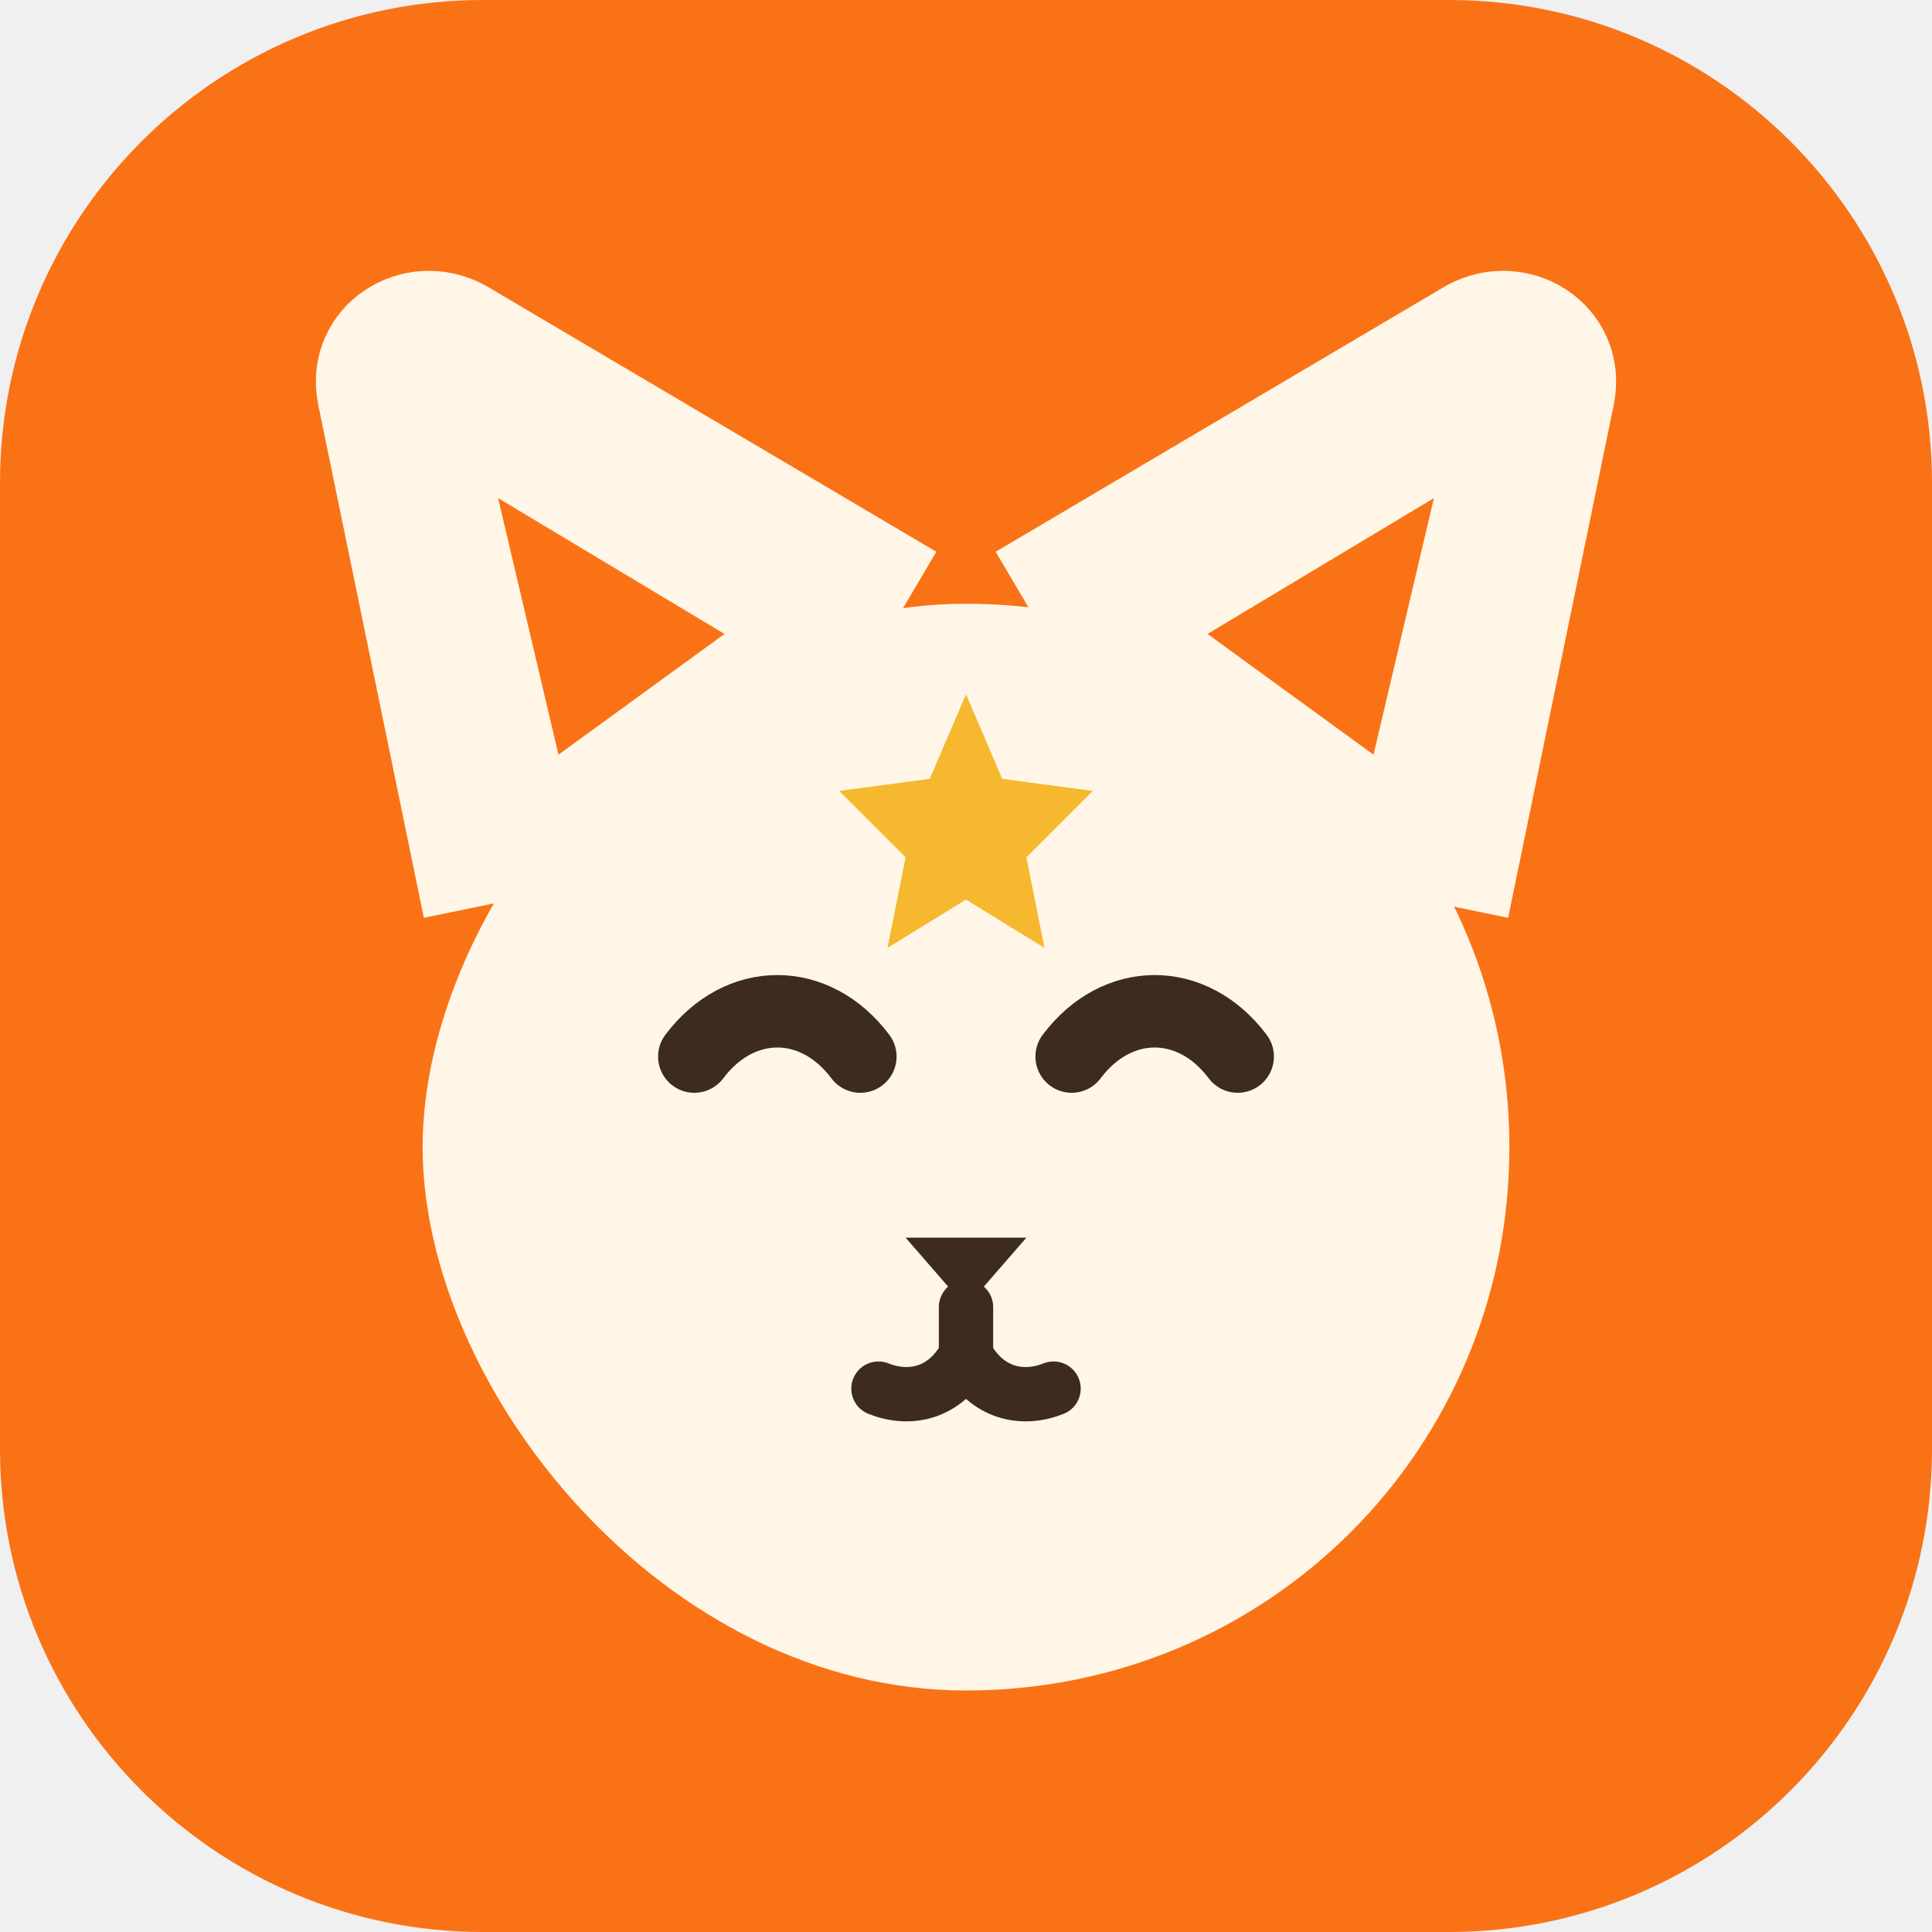
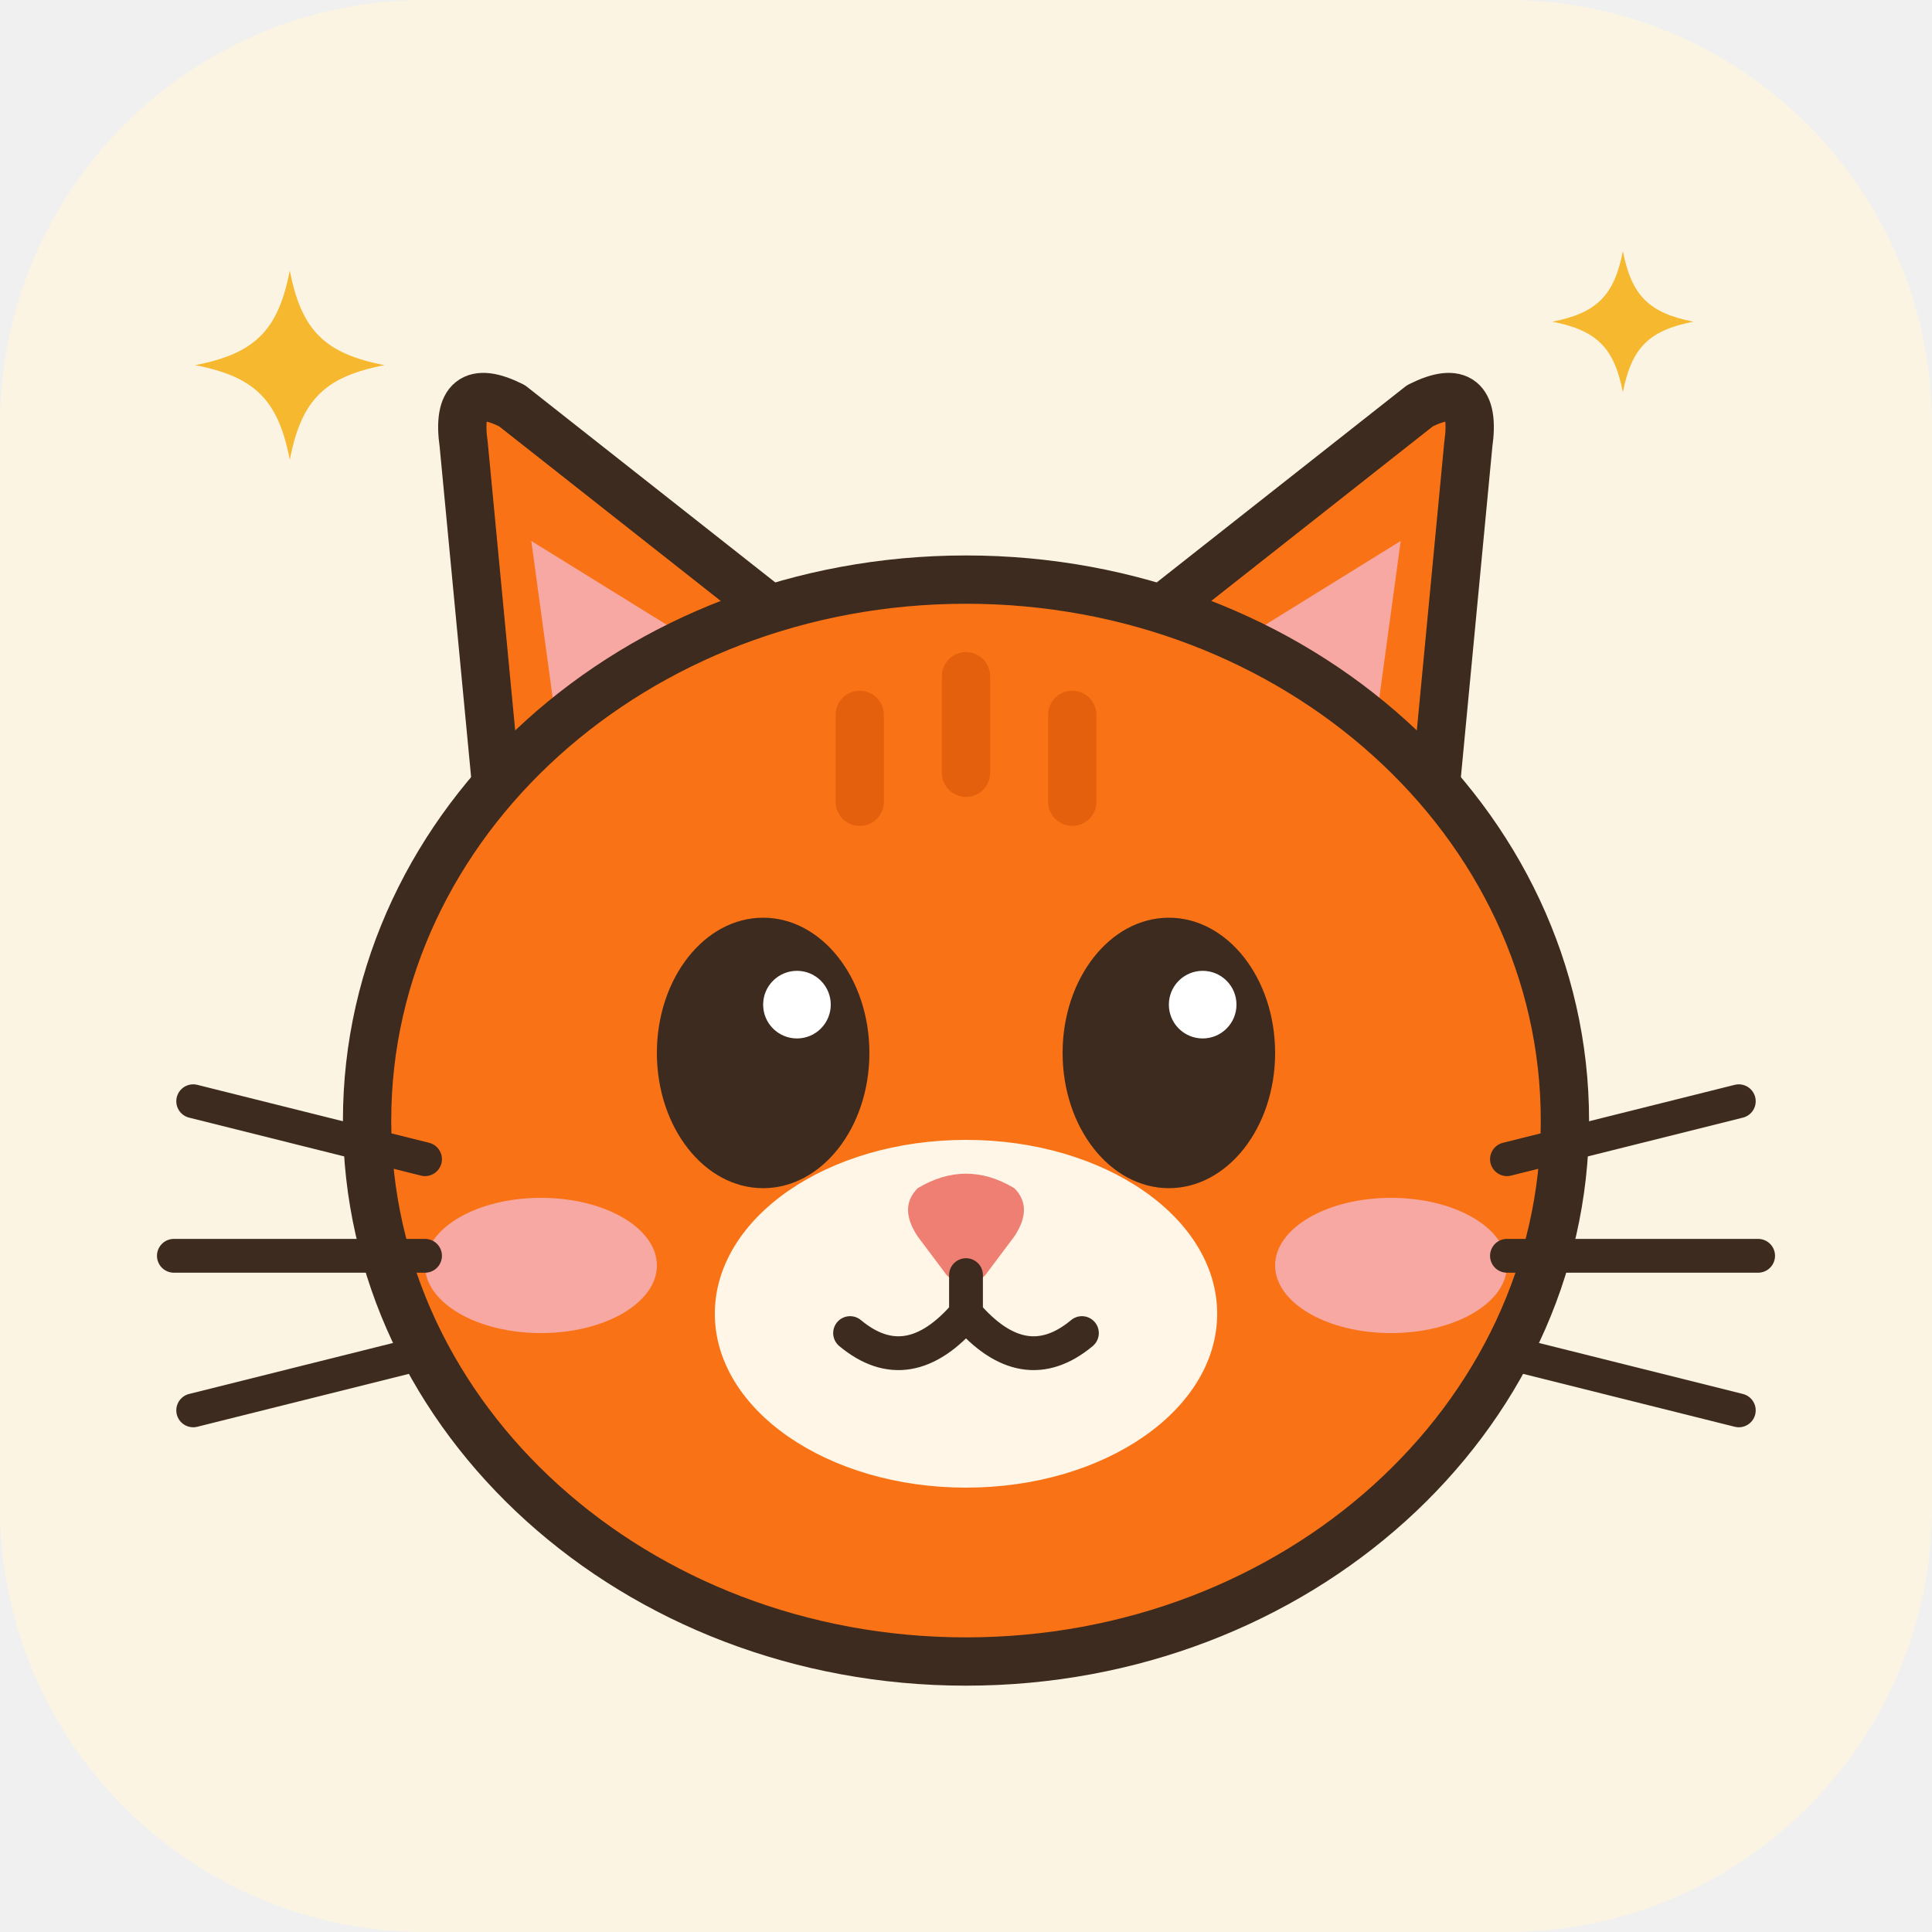
- <svg xmlns="http://www.w3.org/2000/svg" width="64" height="64" viewBox="0 0 64 64" role="img" aria-label="NEUming">
-   <rect width="64" height="64" rx="16" fill="#F97316" />
-   <path d="M16 30 12.5 13c-.3-1.5 1.3-2.5 2.6-1.8L30 20" fill="#FFF6E8" stroke="#FFF6E8" stroke-width="4" stroke-linejoin="round" />
-   <path d="M48 30 51.5 13c.3-1.5-1.3-2.5-2.6-1.8L34 20" fill="#FFF6E8" stroke="#FFF6E8" stroke-width="4" stroke-linejoin="round" />
-   <path d="M18.5 25 16.5 16.5 24 21Z" fill="#F97316" />
-   <path d="M45.5 25 47.5 16.5 40 21Z" fill="#F97316" />
-   <path d="M32 20c10 0 18 8 18 18S42 56 32 56 14 46 14 38s8-18 18-18Z" fill="#FFF6E8" />
-   <path d="M23 35c1.5-2 4-2 5.5 0" fill="none" stroke="#3D2B1F" stroke-width="2.4" stroke-linecap="round" />
-   <path d="M35.5 35c1.5-2 4-2 5.5 0" fill="none" stroke="#3D2B1F" stroke-width="2.4" stroke-linecap="round" />
-   <path d="M30 41h4l-2 2.3Z" fill="#3D2B1F" />
-   <path d="M32 43.3v1.6c-.7 1.3-1.9 1.5-2.9 1.1M32 44.9c.7 1.3 1.9 1.5 2.9 1.1" fill="none" stroke="#3D2B1F" stroke-width="1.8" stroke-linecap="round" />
-   <path d="M32 23l1.2 2.8 3 .4-2.2 2.2.6 3-2.6-1.6-2.6 1.6.6-3-2.2-2.2 3-.4Z" fill="#F5B82E" />
+ <svg xmlns="http://www.w3.org/2000/svg" width="64" height="64" viewBox="0 0 200 200" role="img" aria-label="NEUming">
+   <rect width="200" height="200" rx="44" fill="#FBF4E3" />
+   <g transform="translate(0 6)">
+     <path d="M30 22c1.2 6.2 3.6 8.6 9.8 9.8-6.2 1.2-8.6 3.6-9.8 9.8-1.2-6.2-3.6-8.6-9.8-9.8 6.2-1.2 8.6-3.6 9.8-9.8Z" fill="#F5B82E" />
+     <path d="M168 20c.9 4.6 2.7 6.4 7.3 7.3-4.6.9-6.4 2.7-7.3 7.3-.9-4.6-2.7-6.4-7.3-7.3 4.6-.9 6.4-2.7 7.3-7.3Z" fill="#F5B82E" />
+     <path d="M52 82 48 40q-1-7 5-4l33 26Z" fill="#F97316" stroke="#3D2B1F" stroke-width="5" stroke-linejoin="round" />
+     <path d="M148 82 152 40q1-7-5-4l-33 26Z" fill="#F97316" stroke="#3D2B1F" stroke-width="5" stroke-linejoin="round" />
+     <path d="M58 72 55 50l21 13Z" fill="#F7A8A2" />
+     <path d="M142 72 145 50l-21 13Z" fill="#F7A8A2" />
+     <ellipse cx="100" cy="110" rx="62" ry="56" fill="#F97316" stroke="#3D2B1F" stroke-width="5" />
+     <path d="M89 68v9M100 64v10M111 68v9" fill="none" stroke="#E5600D" stroke-width="5" stroke-linecap="round" />
+     <ellipse cx="79" cy="103" rx="11" ry="14" fill="#3D2B1F" />
+     <ellipse cx="121" cy="103" rx="11" ry="14" fill="#3D2B1F" />
+     <circle cx="82.5" cy="98" r="3.5" fill="#FFFFFF" />
+     <circle cx="124.5" cy="98" r="3.5" fill="#FFFFFF" />
+     <ellipse cx="56" cy="125" rx="12" ry="7" fill="#F7A8A2" />
+     <ellipse cx="144" cy="125" rx="12" ry="7" fill="#F7A8A2" />
+     <ellipse cx="100" cy="130" rx="26" ry="18" fill="#FFF6E8" />
+     <path d="M95 117q5-3 10 0 2 2 0 5l-3 4q-2 2-4 0l-3-4q-2-3 0-5Z" fill="#EE7F72" />
+     <path d="M100 126v4M100 130q-6 7-12 2M100 130q6 7 12 2" fill="none" stroke="#3D2B1F" stroke-width="3.5" stroke-linecap="round" />
+     <path d="M44 114 20 108M44 124 18 124M44 134 20 140M156 114l24-6M156 124l26 0M156 134l24 6" fill="none" stroke="#3D2B1F" stroke-width="3.5" stroke-linecap="round" />
+   </g>
</svg>
